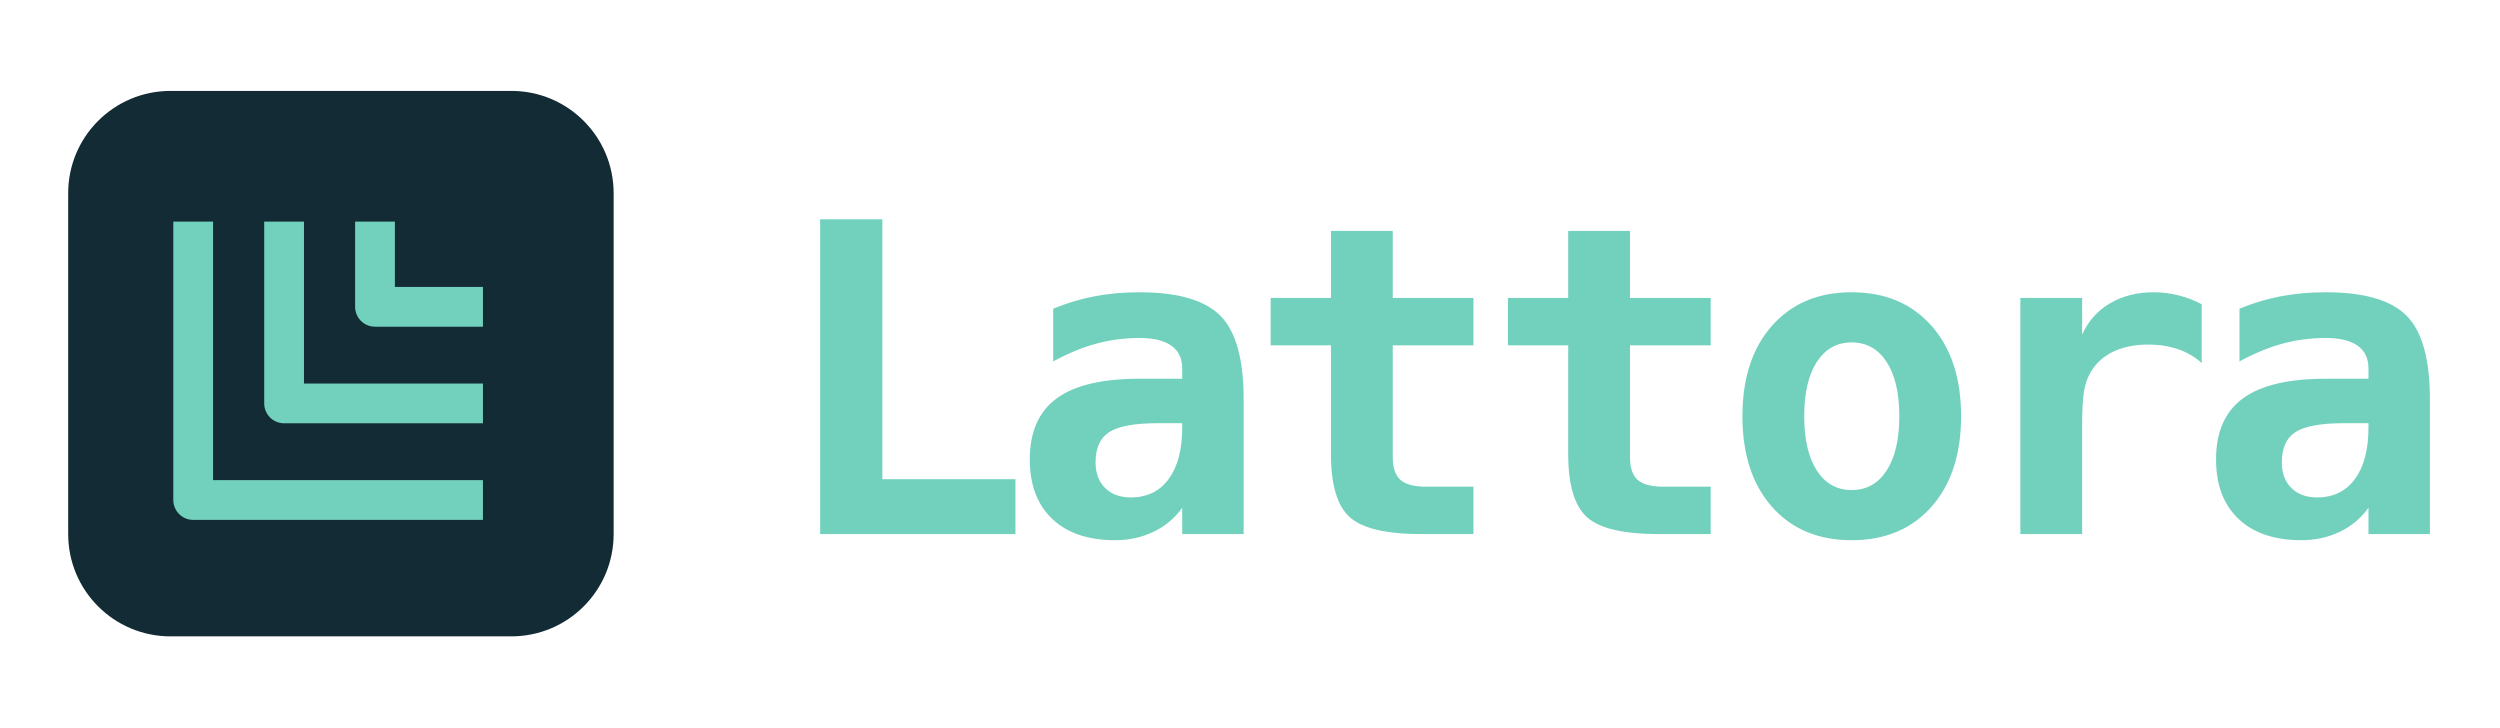
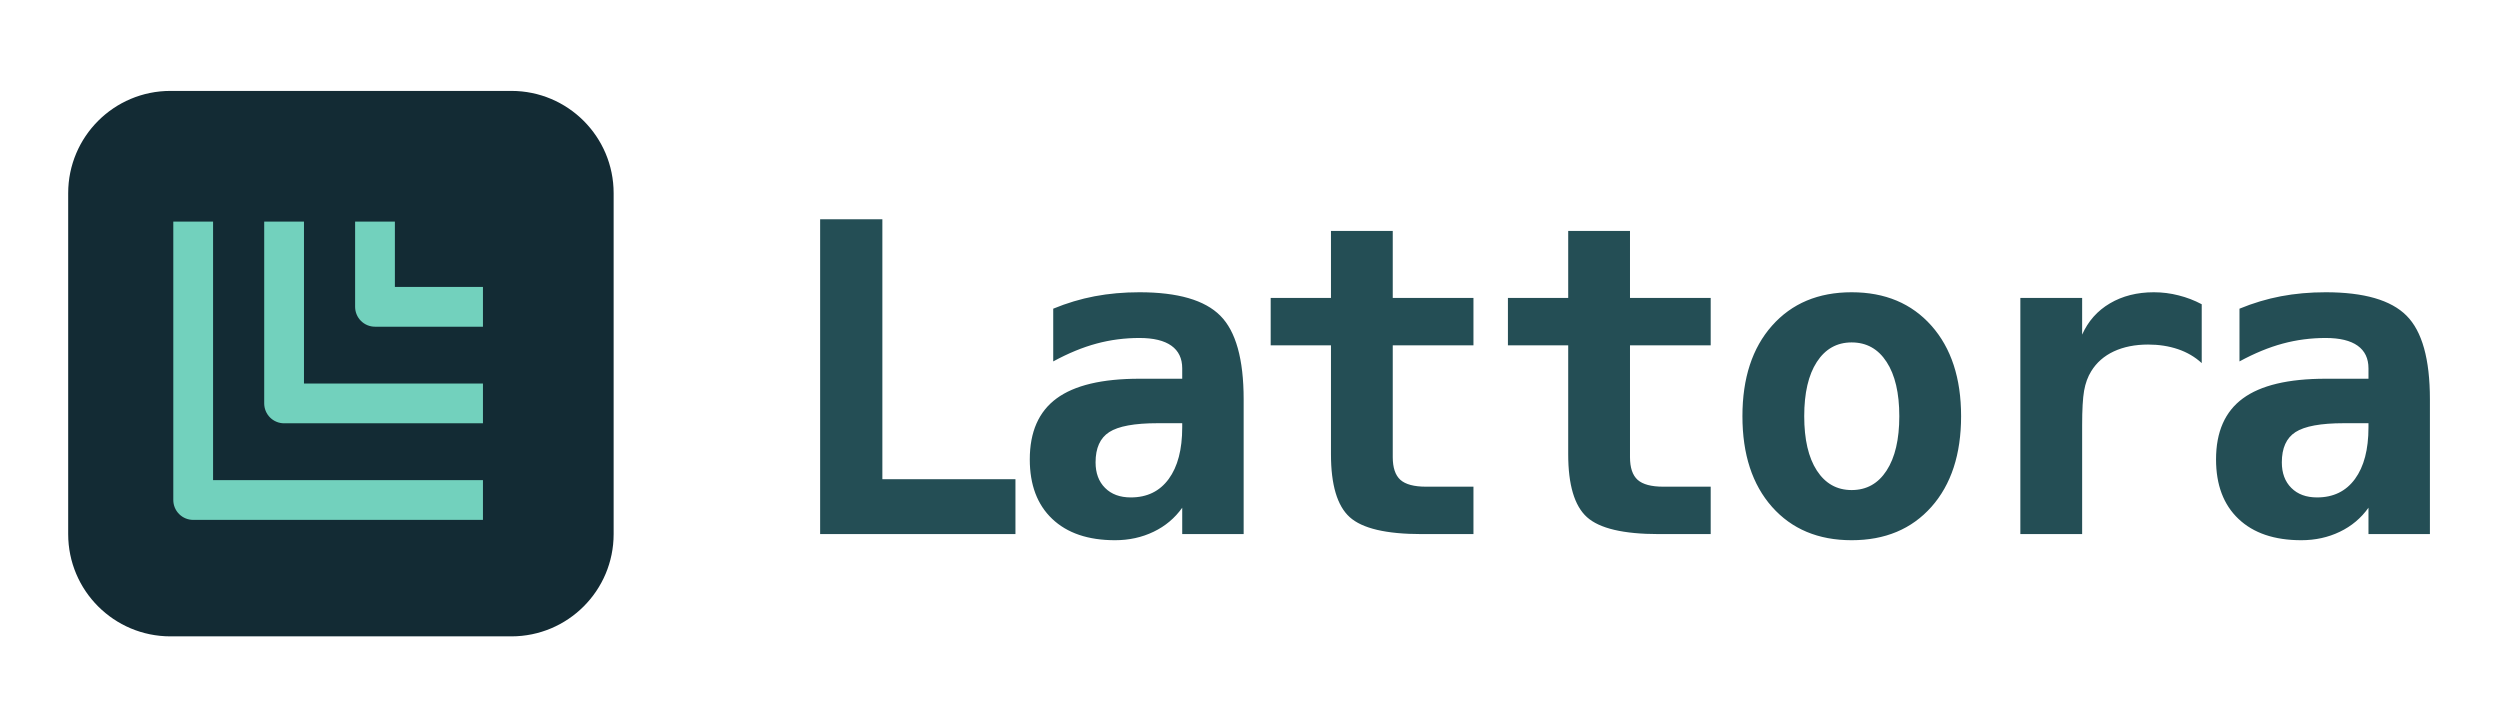
<svg xmlns="http://www.w3.org/2000/svg" width="440" height="128" viewBox="0 0 440 128" role="img" aria-labelledby="title">
  <rect x="12" y="16" width="96" height="96" rx="18" fill="#132b34" />
  <path d="M34 39v49h51M50 39v32h35M66 39v15h19" fill="none" stroke="#72d1bd" stroke-width="7" stroke-linejoin="round" />
-   <text x="136" y="94" font-family="ui-monospace, SFMono-Regular, Menlo, Consolas, monospace" font-size="76" font-weight="600" letter-spacing="-4" textLength="292" lengthAdjust="spacingAndGlyphs" fill="#72d1bd">Lattora</text>
+   <text x="136" y="94" font-family="ui-monospace, SFMono-Regular, Menlo, Consolas, monospace" font-size="76" font-weight="600" letter-spacing="-4" textLength="292" lengthAdjust="spacingAndGlyphs" fill="#244e55">Lattora</text>
</svg>
